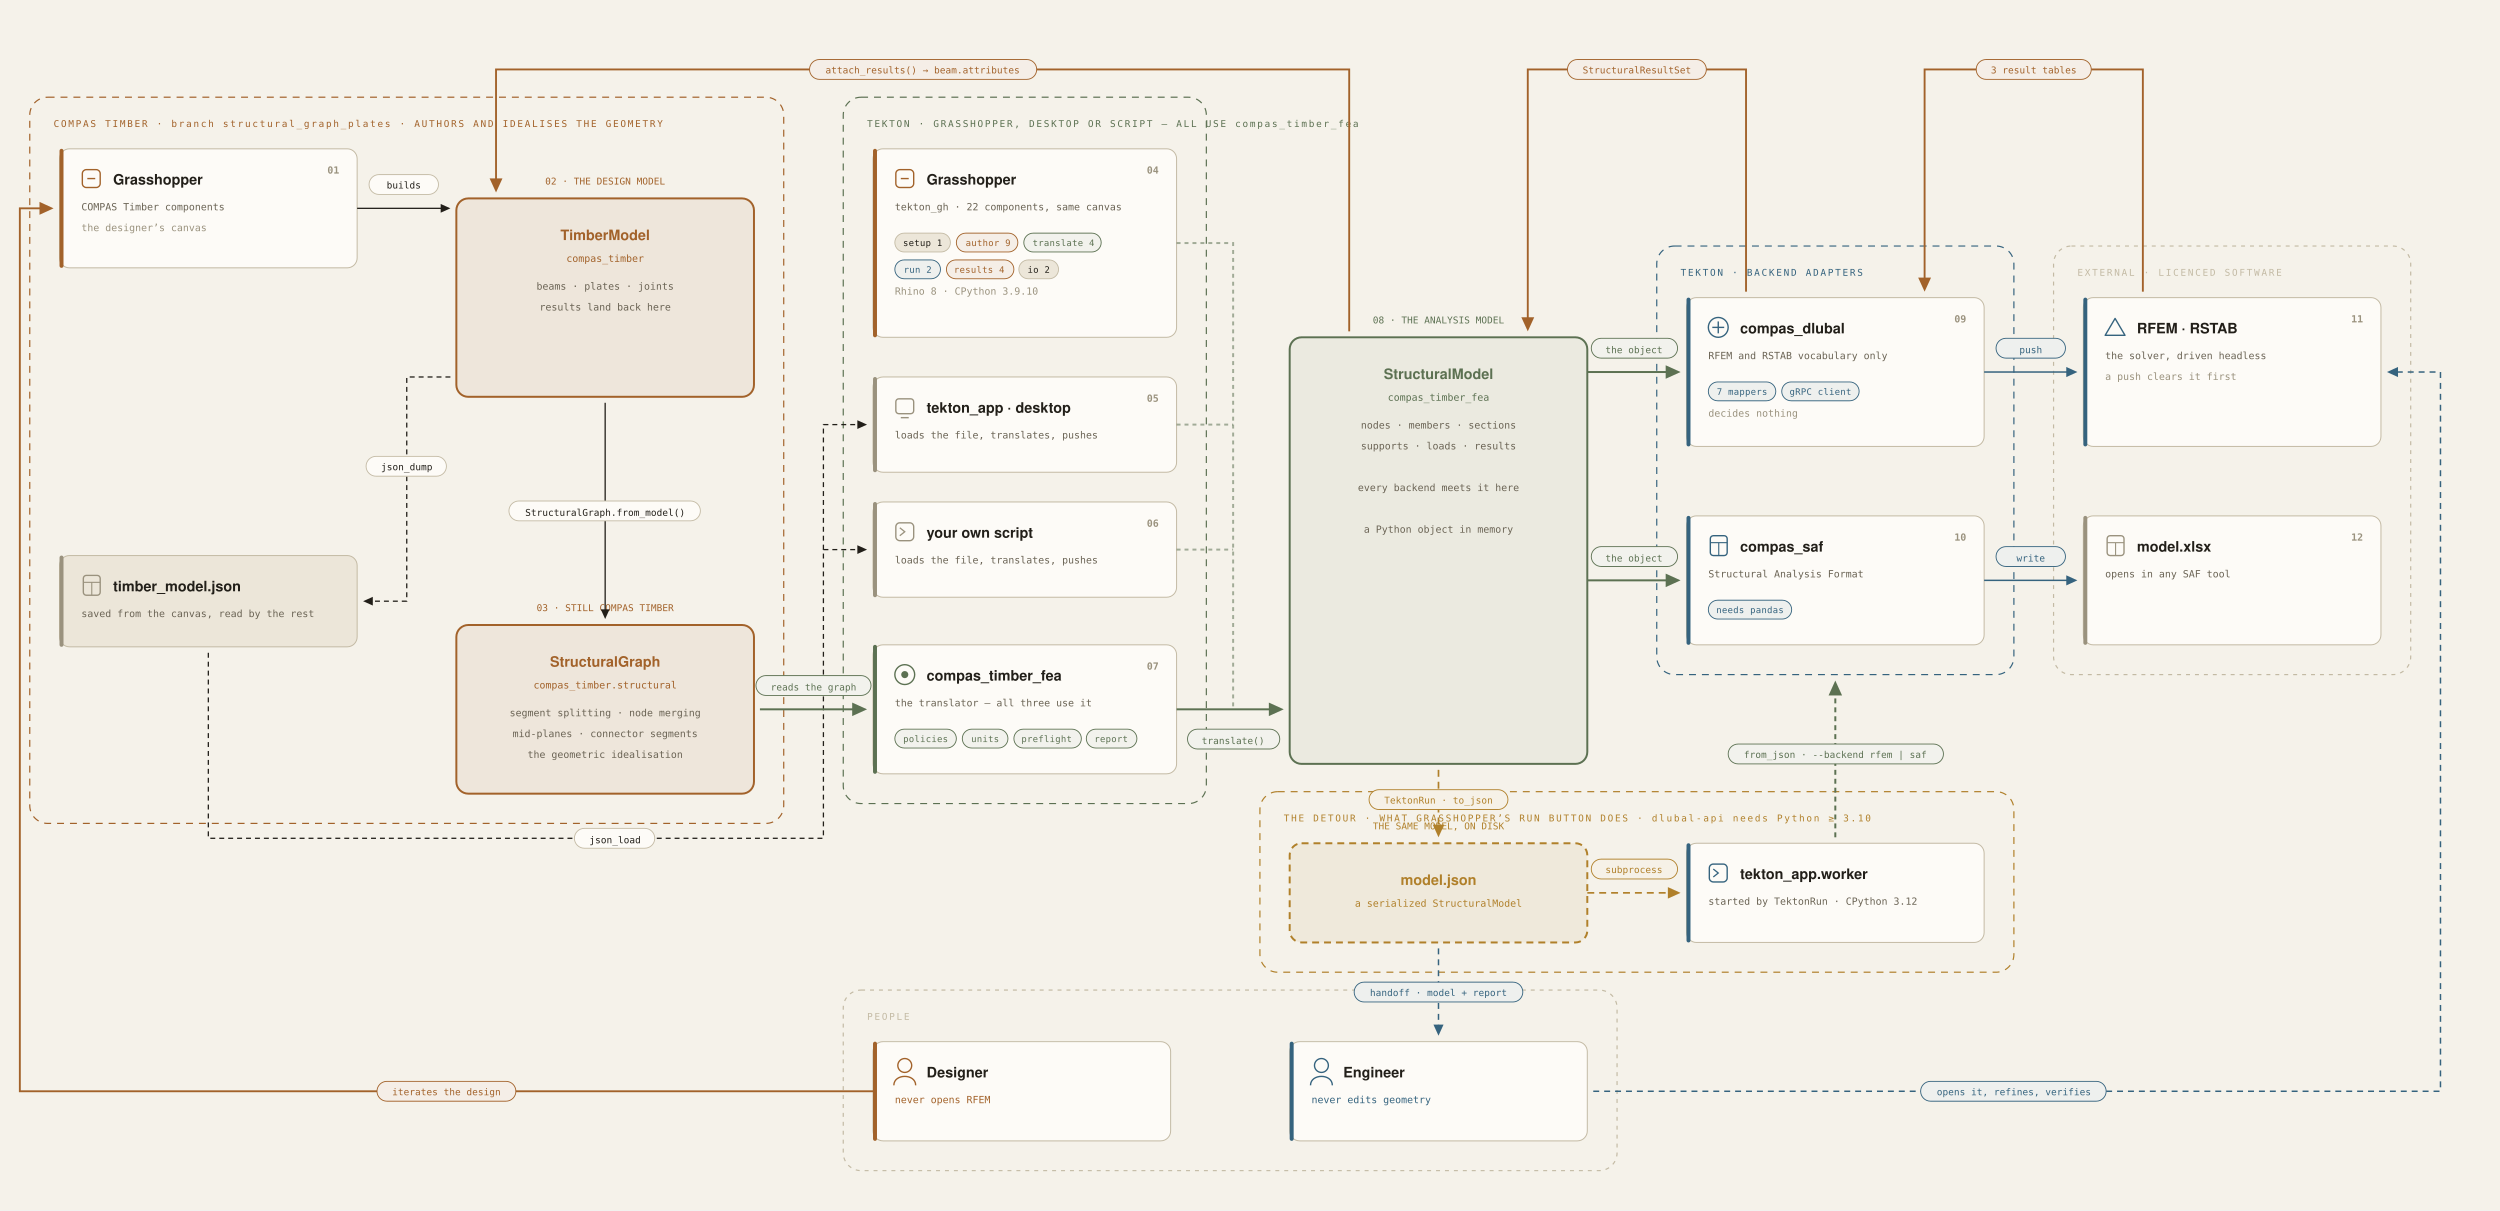
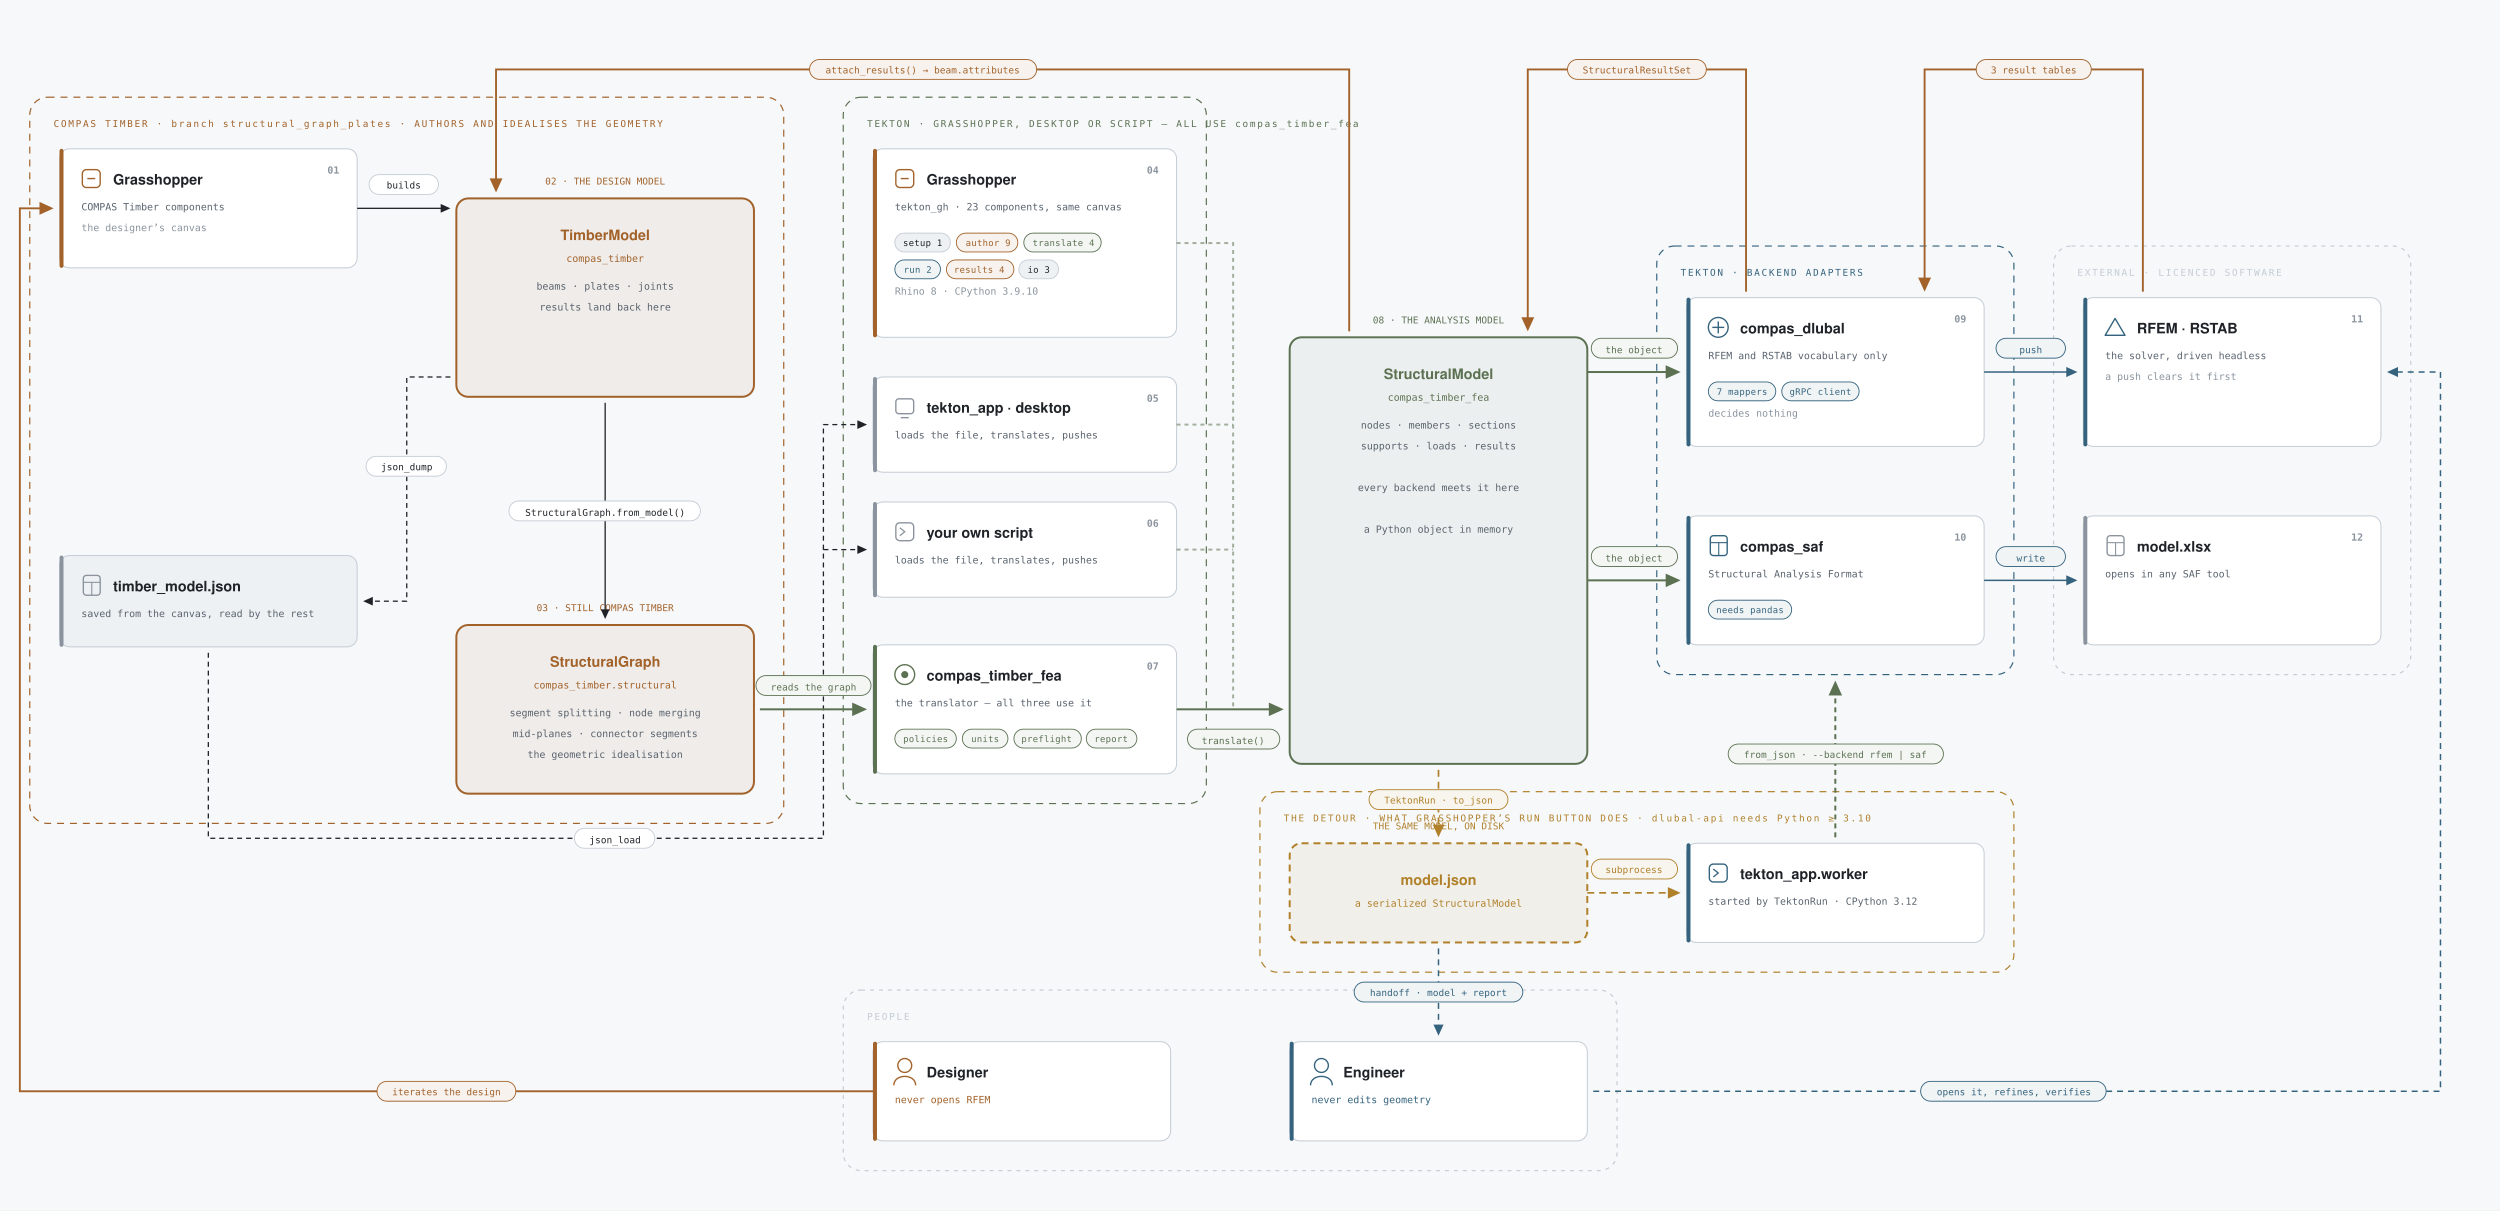
- <svg xmlns="http://www.w3.org/2000/svg" viewBox="0 0 2520 1220" role="img" aria-label="Tekton system map. COMPAS Timber authors the TimberModel and builds the StructuralGraph that idealises the geometry; neither is part of Tekton. Tekton reads that graph and translates it into the neutral StructuralModel, driven identically from Grasshopper, the desktop application or a plain script. From there the model object reaches the Dlubal and SAF adapters directly; only Grasshopper serializes it to JSON so a worker subprocess can call the same adapters. Results return to the neutral model and are attached onto the beams." fill="#221f19">
-   <rect x="0" y="0" width="2520" height="1220" fill="#f5f2ea" />
+ <svg xmlns="http://www.w3.org/2000/svg" viewBox="0 0 2520 1220" role="img" aria-label="Tekton system map. COMPAS Timber authors the TimberModel and builds the StructuralGraph that idealises the geometry; neither is part of Tekton. Tekton reads that graph and translates it into the neutral StructuralModel, driven identically from Grasshopper, the desktop application or a plain script. From there the model object reaches the Dlubal and SAF adapters directly; only Grasshopper serializes it to JSON so a worker subprocess can call the same adapters. Results return to the neutral model and are attached onto the beams." fill="#1f2328">
+   <rect x="0" y="0" width="2520" height="1220" fill="#f6f8fa" />
  <rect x="30" y="98" width="760" height="732" rx="18" fill="none" stroke="#a2622a" stroke-width="1.2" stroke-dasharray="7 6" />
  <text font-family="IBM Plex Mono, Menlo, monospace" font-size="9.5" letter-spacing="1.7" fill="#a2622a" x="54" y="128">COMPAS TIMBER · branch structural_graph_plates · AUTHORS AND IDEALISES THE GEOMETRY</text>
  <rect x="850" y="98" width="366" height="712" rx="18" fill="none" stroke="#5c7152" stroke-width="1.2" stroke-dasharray="7 6" />
  <text font-family="IBM Plex Mono, Menlo, monospace" font-size="9.5" letter-spacing="1.7" fill="#5c7152" x="874" y="128">TEKTON · GRASSHOPPER, DESKTOP OR SCRIPT — ALL USE compas_timber_fea</text>
  <rect x="1670" y="248" width="360" height="432" rx="18" fill="none" stroke="#35637e" stroke-width="1.2" stroke-dasharray="7 6" />
  <text font-family="IBM Plex Mono, Menlo, monospace" font-size="9.5" letter-spacing="1.7" fill="#35637e" x="1694" y="278">TEKTON · BACKEND ADAPTERS</text>
  <rect x="1270" y="798" width="760" height="182" rx="18" fill="none" stroke="#b0802a" stroke-width="1.2" stroke-dasharray="7 6" />
  <text font-family="IBM Plex Mono, Menlo, monospace" font-size="9.5" letter-spacing="1.7" fill="#b0802a" x="1294" y="828">THE DETOUR · WHAT GRASSHOPPER’S RUN BUTTON DOES · dlubal-api needs Python ≥ 3.10</text>
-   <rect x="2070" y="248" width="360" height="432" rx="18" fill="none" stroke="#c3baa4" stroke-width="1.2" stroke-dasharray="4 5" />
-   <text font-family="IBM Plex Mono, Menlo, monospace" font-size="9.5" letter-spacing="1.7" fill="#c3baa4" x="2094" y="278">EXTERNAL · LICENCED SOFTWARE</text>
-   <rect x="850" y="998" width="780" height="182" rx="18" fill="none" stroke="#c3baa4" stroke-width="1.2" stroke-dasharray="4 5" />
-   <text font-family="IBM Plex Mono, Menlo, monospace" font-size="9.5" letter-spacing="1.7" fill="#c3baa4" x="874" y="1028">PEOPLE</text>
+   <rect x="2070" y="248" width="360" height="432" rx="18" fill="none" stroke="#c4ccd4" stroke-width="1.2" stroke-dasharray="4 5" />
+   <text font-family="IBM Plex Mono, Menlo, monospace" font-size="9.5" letter-spacing="1.7" fill="#c4ccd4" x="2094" y="278">EXTERNAL · LICENCED SOFTWARE</text>
+   <rect x="850" y="998" width="780" height="182" rx="18" fill="none" stroke="#c4ccd4" stroke-width="1.2" stroke-dasharray="4 5" />
+   <text font-family="IBM Plex Mono, Menlo, monospace" font-size="9.5" letter-spacing="1.7" fill="#c4ccd4" x="874" y="1028">PEOPLE</text>
  <g>
    <rect x="460" y="200" width="300" height="200" rx="12" fill="#a2622a14" stroke="#a2622a" stroke-width="2" />
    <text font-family="IBM Plex Mono, Menlo, monospace" font-size="9.5" letter-spacing=".04" x="610" y="186" text-anchor="middle" fill="#a2622a">02 · THE DESIGN MODEL</text>
    <text font-family="Public Sans, Helvetica, Arial, sans-serif" font-size="14.5" font-weight="700" x="610" y="242" text-anchor="middle" fill="#a2622a">TimberModel</text>
    <text font-family="IBM Plex Mono, Menlo, monospace" font-size="10" fill="#a2622a" x="610" y="264" text-anchor="middle">compas_timber</text>
-     <text font-family="IBM Plex Mono, Menlo, monospace" font-size="10" fill="#6a6354" x="610" y="292" text-anchor="middle">beams · plates · joints</text>
-     <text font-family="IBM Plex Mono, Menlo, monospace" font-size="10" fill="#6a6354" x="610" y="313" text-anchor="middle">results land back here</text>
+     <text font-family="IBM Plex Mono, Menlo, monospace" font-size="10" fill="#59636e" x="610" y="292" text-anchor="middle">beams · plates · joints</text>
+     <text font-family="IBM Plex Mono, Menlo, monospace" font-size="10" fill="#59636e" x="610" y="313" text-anchor="middle">results land back here</text>
  </g>
  <g>
    <rect x="460" y="630" width="300" height="170" rx="12" fill="#a2622a14" stroke="#a2622a" stroke-width="2" />
    <text font-family="IBM Plex Mono, Menlo, monospace" font-size="9.5" letter-spacing=".04" x="610" y="616" text-anchor="middle" fill="#a2622a">03 · STILL COMPAS TIMBER</text>
    <text font-family="Public Sans, Helvetica, Arial, sans-serif" font-size="14.5" font-weight="700" x="610" y="672" text-anchor="middle" fill="#a2622a">StructuralGraph</text>
    <text font-family="IBM Plex Mono, Menlo, monospace" font-size="10" fill="#a2622a" x="610" y="694" text-anchor="middle">compas_timber.structural</text>
-     <text font-family="IBM Plex Mono, Menlo, monospace" font-size="10" fill="#6a6354" x="610" y="722" text-anchor="middle">segment splitting · node merging</text>
-     <text font-family="IBM Plex Mono, Menlo, monospace" font-size="10" fill="#6a6354" x="610" y="743" text-anchor="middle">mid-planes · connector segments</text>
-     <text font-family="IBM Plex Mono, Menlo, monospace" font-size="10" fill="#6a6354" x="610" y="764" text-anchor="middle">the geometric idealisation</text>
+     <text font-family="IBM Plex Mono, Menlo, monospace" font-size="10" fill="#59636e" x="610" y="722" text-anchor="middle">segment splitting · node merging</text>
+     <text font-family="IBM Plex Mono, Menlo, monospace" font-size="10" fill="#59636e" x="610" y="743" text-anchor="middle">mid-planes · connector segments</text>
+     <text font-family="IBM Plex Mono, Menlo, monospace" font-size="10" fill="#59636e" x="610" y="764" text-anchor="middle">the geometric idealisation</text>
  </g>
  <g>
    <rect x="1300" y="340" width="300" height="430" rx="12" fill="#5c715210" stroke="#5c7152" stroke-width="2" />
    <text font-family="IBM Plex Mono, Menlo, monospace" font-size="9.5" letter-spacing=".04" x="1450" y="326" text-anchor="middle" fill="#5c7152">08 · THE ANALYSIS MODEL</text>
    <text font-family="Public Sans, Helvetica, Arial, sans-serif" font-size="14.5" font-weight="700" x="1450" y="382" text-anchor="middle" fill="#5c7152">StructuralModel</text>
    <text font-family="IBM Plex Mono, Menlo, monospace" font-size="10" fill="#5c7152" x="1450" y="404" text-anchor="middle">compas_timber_fea</text>
-     <text font-family="IBM Plex Mono, Menlo, monospace" font-size="10" fill="#6a6354" x="1450" y="432" text-anchor="middle">nodes · members · sections</text>
-     <text font-family="IBM Plex Mono, Menlo, monospace" font-size="10" fill="#6a6354" x="1450" y="453" text-anchor="middle">supports · loads · results</text>
-     <text font-family="IBM Plex Mono, Menlo, monospace" font-size="10" fill="#6a6354" x="1450" y="474" text-anchor="middle" />
-     <text font-family="IBM Plex Mono, Menlo, monospace" font-size="10" fill="#6a6354" x="1450" y="495" text-anchor="middle">every backend meets it here</text>
-     <text font-family="IBM Plex Mono, Menlo, monospace" font-size="10" fill="#6a6354" x="1450" y="516" text-anchor="middle" />
-     <text font-family="IBM Plex Mono, Menlo, monospace" font-size="10" fill="#6a6354" x="1450" y="537" text-anchor="middle">a Python object in memory</text>
+     <text font-family="IBM Plex Mono, Menlo, monospace" font-size="10" fill="#59636e" x="1450" y="432" text-anchor="middle">nodes · members · sections</text>
+     <text font-family="IBM Plex Mono, Menlo, monospace" font-size="10" fill="#59636e" x="1450" y="453" text-anchor="middle">supports · loads · results</text>
+     <text font-family="IBM Plex Mono, Menlo, monospace" font-size="10" fill="#59636e" x="1450" y="474" text-anchor="middle" />
+     <text font-family="IBM Plex Mono, Menlo, monospace" font-size="10" fill="#59636e" x="1450" y="495" text-anchor="middle">every backend meets it here</text>
+     <text font-family="IBM Plex Mono, Menlo, monospace" font-size="10" fill="#59636e" x="1450" y="516" text-anchor="middle" />
+     <text font-family="IBM Plex Mono, Menlo, monospace" font-size="10" fill="#59636e" x="1450" y="537" text-anchor="middle">a Python object in memory</text>
  </g>
  <g>
    <rect x="1300" y="850" width="300" height="100" rx="12" fill="#b0802a14" stroke="#b0802a" stroke-width="2" stroke-dasharray="7 5" />
    <text font-family="IBM Plex Mono, Menlo, monospace" font-size="9.5" letter-spacing=".04" x="1450" y="836" text-anchor="middle" fill="#b0802a">THE SAME MODEL, ON DISK</text>
    <text font-family="Public Sans, Helvetica, Arial, sans-serif" font-size="14.5" font-weight="700" x="1450" y="892" text-anchor="middle" fill="#b0802a">model.json</text>
    <text font-family="IBM Plex Mono, Menlo, monospace" font-size="10" fill="#b0802a" x="1450" y="914" text-anchor="middle">a serialized StructuralModel</text>
  </g>
  <g>
-     <rect x="60" y="150" width="300" height="120" rx="10" fill="#fdfbf7" stroke="#c3baa4" stroke-width="1" />
+     <rect x="60" y="150" width="300" height="120" rx="10" fill="#ffffff" stroke="#c4ccd4" stroke-width="1" />
    <rect x="60" y="150" width="4" height="120" rx="2" fill="#a2622a" />
    <rect x="83" y="171" width="18" height="18" rx="4" fill="none" stroke="#a2622a" stroke-width="1.4" />
    <path d="M88 180 L96 180" stroke="#a2622a" stroke-width="1.4" />
    <text font-family="Public Sans, Helvetica, Arial, sans-serif" font-size="14.5" font-weight="700" x="114" y="186">Grasshopper</text>
-     <text font-family="IBM Plex Mono, Menlo, monospace" font-size="10" font-weight="600" fill="#9a927e" x="342" y="175" text-anchor="end">01</text>
-     <text font-family="IBM Plex Mono, Menlo, monospace" font-size="10" fill="#6a6354" x="82" y="212">COMPAS Timber components</text>
-     <text font-family="IBM Plex Mono, Menlo, monospace" font-size="10" fill="#9a927e" x="82" y="233">the designer’s canvas</text>
-   </g>
-   <g>
-     <rect x="60" y="560" width="300" height="92" rx="10" fill="#ece6d9" stroke="#c3baa4" stroke-width="1" />
-     <rect x="60" y="560" width="4" height="92" rx="2" fill="#9a927e" />
-     <rect x="84" y="580" width="17" height="20" rx="3" fill="none" stroke="#9a927e" stroke-width="1.4" />
-     <path d="M84 587 L101 587 M92.5 587 L92.5 600" stroke="#9a927e" stroke-width="1.1" />
+     <text font-family="IBM Plex Mono, Menlo, monospace" font-size="10" font-weight="600" fill="#8b949e" x="342" y="175" text-anchor="end">01</text>
+     <text font-family="IBM Plex Mono, Menlo, monospace" font-size="10" fill="#59636e" x="82" y="212">COMPAS Timber components</text>
+     <text font-family="IBM Plex Mono, Menlo, monospace" font-size="10" fill="#8b949e" x="82" y="233">the designer’s canvas</text>
+   </g>
+   <g>
+     <rect x="60" y="560" width="300" height="92" rx="10" fill="#eef1f4" stroke="#c4ccd4" stroke-width="1" />
+     <rect x="60" y="560" width="4" height="92" rx="2" fill="#8b949e" />
+     <rect x="84" y="580" width="17" height="20" rx="3" fill="none" stroke="#8b949e" stroke-width="1.4" />
+     <path d="M84 587 L101 587 M92.5 587 L92.5 600" stroke="#8b949e" stroke-width="1.1" />
    <text font-family="Public Sans, Helvetica, Arial, sans-serif" font-size="14.5" font-weight="700" x="114" y="596">timber_model.json</text>
-     <text font-family="IBM Plex Mono, Menlo, monospace" font-size="10" fill="#6a6354" x="82" y="622">saved from the canvas, read by the rest</text>
-   </g>
-   <g>
-     <rect x="880" y="150" width="306" height="190" rx="10" fill="#fdfbf7" stroke="#c3baa4" stroke-width="1" />
+     <text font-family="IBM Plex Mono, Menlo, monospace" font-size="10" fill="#59636e" x="82" y="622">saved from the canvas, read by the rest</text>
+   </g>
+   <g>
+     <rect x="880" y="150" width="306" height="190" rx="10" fill="#ffffff" stroke="#c4ccd4" stroke-width="1" />
    <rect x="880" y="150" width="4" height="190" rx="2" fill="#a2622a" />
    <rect x="903" y="171" width="18" height="18" rx="4" fill="none" stroke="#a2622a" stroke-width="1.4" />
    <path d="M908 180 L916 180" stroke="#a2622a" stroke-width="1.4" />
    <text font-family="Public Sans, Helvetica, Arial, sans-serif" font-size="14.5" font-weight="700" x="934" y="186">Grasshopper</text>
-     <text font-family="IBM Plex Mono, Menlo, monospace" font-size="10" font-weight="600" fill="#9a927e" x="1168" y="175" text-anchor="end">04</text>
-     <text font-family="IBM Plex Mono, Menlo, monospace" font-size="10" fill="#6a6354" x="902" y="212">tekton_gh · 22 components, same canvas</text>
-     <rect x="902" y="235" width="56" height="19" rx="9.5" fill="#fdfbf7" />
-     <rect x="902" y="235" width="56" height="19" rx="9.5" fill="#ece6d9" stroke="#c3baa4" stroke-width=".9" />
-     <text font-family="IBM Plex Mono, Menlo, monospace" font-size="9" letter-spacing=".27" x="930" y="248" text-anchor="middle" fill="#221f19">setup 1</text>
-     <rect x="964" y="235" width="62" height="19" rx="9.5" fill="#fdfbf7" />
+     <text font-family="IBM Plex Mono, Menlo, monospace" font-size="10" font-weight="600" fill="#8b949e" x="1168" y="175" text-anchor="end">04</text>
+     <text font-family="IBM Plex Mono, Menlo, monospace" font-size="10" fill="#59636e" x="902" y="212">tekton_gh · 23 components, same canvas</text>
+     <rect x="902" y="235" width="56" height="19" rx="9.5" fill="#ffffff" />
+     <rect x="902" y="235" width="56" height="19" rx="9.5" fill="#eef1f4" stroke="#c4ccd4" stroke-width=".9" />
+     <text font-family="IBM Plex Mono, Menlo, monospace" font-size="9" letter-spacing=".27" x="930" y="248" text-anchor="middle" fill="#1f2328">setup 1</text>
+     <rect x="964" y="235" width="62" height="19" rx="9.5" fill="#ffffff" />
    <rect x="964" y="235" width="62" height="19" rx="9.5" fill="#a2622a14" stroke="#a2622a" stroke-width=".9" />
    <text font-family="IBM Plex Mono, Menlo, monospace" font-size="9" letter-spacing=".27" x="996" y="248" text-anchor="middle" fill="#a2622a">author 9</text>
-     <rect x="1032" y="235" width="78" height="19" rx="9.5" fill="#fdfbf7" />
+     <rect x="1032" y="235" width="78" height="19" rx="9.5" fill="#ffffff" />
    <rect x="1032" y="235" width="78" height="19" rx="9.5" fill="#5c715210" stroke="#5c7152" stroke-width=".9" />
    <text font-family="IBM Plex Mono, Menlo, monospace" font-size="9" letter-spacing=".27" x="1072" y="248" text-anchor="middle" fill="#5c7152">translate 4</text>
-     <rect x="902" y="262" width="46" height="19" rx="9.5" fill="#fdfbf7" />
+     <rect x="902" y="262" width="46" height="19" rx="9.5" fill="#ffffff" />
    <rect x="902" y="262" width="46" height="19" rx="9.5" fill="#35637e12" stroke="#35637e" stroke-width=".9" />
    <text font-family="IBM Plex Mono, Menlo, monospace" font-size="9" letter-spacing=".27" x="925" y="275" text-anchor="middle" fill="#35637e">run 2</text>
-     <rect x="954" y="262" width="68" height="19" rx="9.5" fill="#fdfbf7" />
+     <rect x="954" y="262" width="68" height="19" rx="9.5" fill="#ffffff" />
    <rect x="954" y="262" width="68" height="19" rx="9.5" fill="#a2622a14" stroke="#a2622a" stroke-width=".9" />
    <text font-family="IBM Plex Mono, Menlo, monospace" font-size="9" letter-spacing=".27" x="987" y="275" text-anchor="middle" fill="#a2622a">results 4</text>
-     <rect x="1027" y="262" width="40" height="19" rx="9.5" fill="#fdfbf7" />
-     <rect x="1027" y="262" width="40" height="19" rx="9.5" fill="#ece6d9" stroke="#c3baa4" stroke-width=".9" />
-     <text font-family="IBM Plex Mono, Menlo, monospace" font-size="9" letter-spacing=".27" x="1047" y="275" text-anchor="middle" fill="#221f19">io 2</text>
-     <text font-family="IBM Plex Mono, Menlo, monospace" font-size="10" fill="#9a927e" x="902" y="297">Rhino 8 · CPython 3.9.10</text>
-   </g>
-   <g>
-     <rect x="880" y="380" width="306" height="96" rx="10" fill="#fdfbf7" stroke="#c3baa4" stroke-width="1" />
-     <rect x="880" y="380" width="4" height="96" rx="2" fill="#9a927e" />
-     <rect x="903" y="402" width="18" height="15" rx="3" fill="none" stroke="#9a927e" stroke-width="1.4" />
-     <path d="M908 421 L916 421" stroke="#9a927e" stroke-width="1.4" />
+     <rect x="1027" y="262" width="40" height="19" rx="9.5" fill="#ffffff" />
+     <rect x="1027" y="262" width="40" height="19" rx="9.5" fill="#eef1f4" stroke="#c4ccd4" stroke-width=".9" />
+     <text font-family="IBM Plex Mono, Menlo, monospace" font-size="9" letter-spacing=".27" x="1047" y="275" text-anchor="middle" fill="#1f2328">io 3</text>
+     <text font-family="IBM Plex Mono, Menlo, monospace" font-size="10" fill="#8b949e" x="902" y="297">Rhino 8 · CPython 3.9.10</text>
+   </g>
+   <g>
+     <rect x="880" y="380" width="306" height="96" rx="10" fill="#ffffff" stroke="#c4ccd4" stroke-width="1" />
+     <rect x="880" y="380" width="4" height="96" rx="2" fill="#8b949e" />
+     <rect x="903" y="402" width="18" height="15" rx="3" fill="none" stroke="#8b949e" stroke-width="1.4" />
+     <path d="M908 421 L916 421" stroke="#8b949e" stroke-width="1.4" />
    <text font-family="Public Sans, Helvetica, Arial, sans-serif" font-size="14.5" font-weight="700" x="934" y="416">tekton_app · desktop</text>
-     <text font-family="IBM Plex Mono, Menlo, monospace" font-size="10" font-weight="600" fill="#9a927e" x="1168" y="405" text-anchor="end">05</text>
-     <text font-family="IBM Plex Mono, Menlo, monospace" font-size="10" fill="#6a6354" x="902" y="442">loads the file, translates, pushes</text>
-   </g>
-   <g>
-     <rect x="880" y="506" width="306" height="96" rx="10" fill="#fdfbf7" stroke="#c3baa4" stroke-width="1" />
-     <rect x="880" y="506" width="4" height="96" rx="2" fill="#9a927e" />
-     <rect x="903" y="527" width="18" height="18" rx="4" fill="none" stroke="#9a927e" stroke-width="1.4" />
-     <path d="M907 532 L912 536 L907 540" fill="none" stroke="#9a927e" stroke-width="1.3" />
+     <text font-family="IBM Plex Mono, Menlo, monospace" font-size="10" font-weight="600" fill="#8b949e" x="1168" y="405" text-anchor="end">05</text>
+     <text font-family="IBM Plex Mono, Menlo, monospace" font-size="10" fill="#59636e" x="902" y="442">loads the file, translates, pushes</text>
+   </g>
+   <g>
+     <rect x="880" y="506" width="306" height="96" rx="10" fill="#ffffff" stroke="#c4ccd4" stroke-width="1" />
+     <rect x="880" y="506" width="4" height="96" rx="2" fill="#8b949e" />
+     <rect x="903" y="527" width="18" height="18" rx="4" fill="none" stroke="#8b949e" stroke-width="1.4" />
+     <path d="M907 532 L912 536 L907 540" fill="none" stroke="#8b949e" stroke-width="1.3" />
    <text font-family="Public Sans, Helvetica, Arial, sans-serif" font-size="14.5" font-weight="700" x="934" y="542">your own script</text>
-     <text font-family="IBM Plex Mono, Menlo, monospace" font-size="10" font-weight="600" fill="#9a927e" x="1168" y="531" text-anchor="end">06</text>
-     <text font-family="IBM Plex Mono, Menlo, monospace" font-size="10" fill="#6a6354" x="902" y="568">loads the file, translates, pushes</text>
-   </g>
-   <g>
-     <rect x="880" y="650" width="306" height="130" rx="10" fill="#fdfbf7" stroke="#c3baa4" stroke-width="1" />
+     <text font-family="IBM Plex Mono, Menlo, monospace" font-size="10" font-weight="600" fill="#8b949e" x="1168" y="531" text-anchor="end">06</text>
+     <text font-family="IBM Plex Mono, Menlo, monospace" font-size="10" fill="#59636e" x="902" y="568">loads the file, translates, pushes</text>
+   </g>
+   <g>
+     <rect x="880" y="650" width="306" height="130" rx="10" fill="#ffffff" stroke="#c4ccd4" stroke-width="1" />
    <rect x="880" y="650" width="4" height="130" rx="2" fill="#5c7152" />
    <circle cx="912" cy="680" r="10" fill="none" stroke="#5c7152" stroke-width="1.4" />
    <circle cx="912" cy="680" r="3.6" fill="#5c7152" />
    <text font-family="Public Sans, Helvetica, Arial, sans-serif" font-size="14.5" font-weight="700" x="934" y="686">compas_timber_fea</text>
-     <text font-family="IBM Plex Mono, Menlo, monospace" font-size="10" font-weight="600" fill="#9a927e" x="1168" y="675" text-anchor="end">07</text>
-     <text font-family="IBM Plex Mono, Menlo, monospace" font-size="10" fill="#6a6354" x="902" y="712">the translator — all three use it</text>
-     <rect x="902" y="735" width="62" height="19" rx="9.5" fill="#fdfbf7" />
+     <text font-family="IBM Plex Mono, Menlo, monospace" font-size="10" font-weight="600" fill="#8b949e" x="1168" y="675" text-anchor="end">07</text>
+     <text font-family="IBM Plex Mono, Menlo, monospace" font-size="10" fill="#59636e" x="902" y="712">the translator — all three use it</text>
+     <rect x="902" y="735" width="62" height="19" rx="9.5" fill="#ffffff" />
    <rect x="902" y="735" width="62" height="19" rx="9.5" fill="#5c715210" stroke="#5c7152" stroke-width=".9" />
    <text font-family="IBM Plex Mono, Menlo, monospace" font-size="9" letter-spacing=".27" x="933" y="748" text-anchor="middle" fill="#5c7152">policies</text>
-     <rect x="970" y="735" width="46" height="19" rx="9.5" fill="#fdfbf7" />
+     <rect x="970" y="735" width="46" height="19" rx="9.5" fill="#ffffff" />
    <rect x="970" y="735" width="46" height="19" rx="9.5" fill="#5c715210" stroke="#5c7152" stroke-width=".9" />
    <text font-family="IBM Plex Mono, Menlo, monospace" font-size="9" letter-spacing=".27" x="993" y="748" text-anchor="middle" fill="#5c7152">units</text>
-     <rect x="1022" y="735" width="68" height="19" rx="9.5" fill="#fdfbf7" />
+     <rect x="1022" y="735" width="68" height="19" rx="9.5" fill="#ffffff" />
    <rect x="1022" y="735" width="68" height="19" rx="9.5" fill="#5c715210" stroke="#5c7152" stroke-width=".9" />
    <text font-family="IBM Plex Mono, Menlo, monospace" font-size="9" letter-spacing=".27" x="1055" y="748" text-anchor="middle" fill="#5c7152">preflight</text>
-     <rect x="1095" y="735" width="51" height="19" rx="9.5" fill="#fdfbf7" />
+     <rect x="1095" y="735" width="51" height="19" rx="9.5" fill="#ffffff" />
    <rect x="1095" y="735" width="51" height="19" rx="9.5" fill="#5c715210" stroke="#5c7152" stroke-width=".9" />
    <text font-family="IBM Plex Mono, Menlo, monospace" font-size="9" letter-spacing=".27" x="1120" y="748" text-anchor="middle" fill="#5c7152">report</text>
  </g>
  <g>
-     <rect x="1700" y="300" width="300" height="150" rx="10" fill="#fdfbf7" stroke="#c3baa4" stroke-width="1" />
+     <rect x="1700" y="300" width="300" height="150" rx="10" fill="#ffffff" stroke="#c4ccd4" stroke-width="1" />
    <rect x="1700" y="300" width="4" height="150" rx="2" fill="#35637e" />
    <circle cx="1732" cy="330" r="10" fill="none" stroke="#35637e" stroke-width="1.4" />
    <path d="M1726 330 L1738 330 M1732 324 L1732 336" stroke="#35637e" stroke-width="1.4" />
    <text font-family="Public Sans, Helvetica, Arial, sans-serif" font-size="14.5" font-weight="700" x="1754" y="336">compas_dlubal</text>
-     <text font-family="IBM Plex Mono, Menlo, monospace" font-size="10" font-weight="600" fill="#9a927e" x="1982" y="325" text-anchor="end">09</text>
-     <text font-family="IBM Plex Mono, Menlo, monospace" font-size="10" fill="#6a6354" x="1722" y="362">RFEM and RSTAB vocabulary only</text>
-     <rect x="1722" y="385" width="68" height="19" rx="9.5" fill="#fdfbf7" />
+     <text font-family="IBM Plex Mono, Menlo, monospace" font-size="10" font-weight="600" fill="#8b949e" x="1982" y="325" text-anchor="end">09</text>
+     <text font-family="IBM Plex Mono, Menlo, monospace" font-size="10" fill="#59636e" x="1722" y="362">RFEM and RSTAB vocabulary only</text>
+     <rect x="1722" y="385" width="68" height="19" rx="9.5" fill="#ffffff" />
    <rect x="1722" y="385" width="68" height="19" rx="9.5" fill="#35637e12" stroke="#35637e" stroke-width=".9" />
    <text font-family="IBM Plex Mono, Menlo, monospace" font-size="9" letter-spacing=".27" x="1756" y="398" text-anchor="middle" fill="#35637e">7 mappers</text>
-     <rect x="1796" y="385" width="78" height="19" rx="9.5" fill="#fdfbf7" />
+     <rect x="1796" y="385" width="78" height="19" rx="9.5" fill="#ffffff" />
    <rect x="1796" y="385" width="78" height="19" rx="9.5" fill="#35637e12" stroke="#35637e" stroke-width=".9" />
    <text font-family="IBM Plex Mono, Menlo, monospace" font-size="9" letter-spacing=".27" x="1835" y="398" text-anchor="middle" fill="#35637e">gRPC client</text>
-     <text font-family="IBM Plex Mono, Menlo, monospace" font-size="10" fill="#9a927e" x="1722" y="420">decides nothing</text>
-   </g>
-   <g>
-     <rect x="1700" y="520" width="300" height="130" rx="10" fill="#fdfbf7" stroke="#c3baa4" stroke-width="1" />
+     <text font-family="IBM Plex Mono, Menlo, monospace" font-size="10" fill="#8b949e" x="1722" y="420">decides nothing</text>
+   </g>
+   <g>
+     <rect x="1700" y="520" width="300" height="130" rx="10" fill="#ffffff" stroke="#c4ccd4" stroke-width="1" />
    <rect x="1700" y="520" width="4" height="130" rx="2" fill="#35637e" />
    <rect x="1724" y="540" width="17" height="20" rx="3" fill="none" stroke="#35637e" stroke-width="1.4" />
    <path d="M1724 547 L1741 547 M1732.5 547 L1732.5 560" stroke="#35637e" stroke-width="1.1" />
    <text font-family="Public Sans, Helvetica, Arial, sans-serif" font-size="14.5" font-weight="700" x="1754" y="556">compas_saf</text>
-     <text font-family="IBM Plex Mono, Menlo, monospace" font-size="10" font-weight="600" fill="#9a927e" x="1982" y="545" text-anchor="end">10</text>
-     <text font-family="IBM Plex Mono, Menlo, monospace" font-size="10" fill="#6a6354" x="1722" y="582">Structural Analysis Format</text>
-     <rect x="1722" y="605" width="84" height="19" rx="9.5" fill="#fdfbf7" />
+     <text font-family="IBM Plex Mono, Menlo, monospace" font-size="10" font-weight="600" fill="#8b949e" x="1982" y="545" text-anchor="end">10</text>
+     <text font-family="IBM Plex Mono, Menlo, monospace" font-size="10" fill="#59636e" x="1722" y="582">Structural Analysis Format</text>
+     <rect x="1722" y="605" width="84" height="19" rx="9.5" fill="#ffffff" />
    <rect x="1722" y="605" width="84" height="19" rx="9.5" fill="#35637e12" stroke="#35637e" stroke-width=".9" />
    <text font-family="IBM Plex Mono, Menlo, monospace" font-size="9" letter-spacing=".27" x="1764" y="618" text-anchor="middle" fill="#35637e">needs pandas</text>
  </g>
  <g>
-     <rect x="2100" y="300" width="300" height="150" rx="10" fill="#fdfbf7" stroke="#c3baa4" stroke-width="1" />
+     <rect x="2100" y="300" width="300" height="150" rx="10" fill="#ffffff" stroke="#c4ccd4" stroke-width="1" />
    <rect x="2100" y="300" width="4" height="150" rx="2" fill="#35637e" />
    <path d="M2122 338 L2132 321 L2142 338 Z" fill="none" stroke="#35637e" stroke-width="1.4" stroke-linejoin="round" />
    <text font-family="Public Sans, Helvetica, Arial, sans-serif" font-size="14.5" font-weight="700" x="2154" y="336">RFEM · RSTAB</text>
-     <text font-family="IBM Plex Mono, Menlo, monospace" font-size="10" font-weight="600" fill="#9a927e" x="2382" y="325" text-anchor="end">11</text>
-     <text font-family="IBM Plex Mono, Menlo, monospace" font-size="10" fill="#6a6354" x="2122" y="362">the solver, driven headless</text>
-     <text font-family="IBM Plex Mono, Menlo, monospace" font-size="10" fill="#9a927e" x="2122" y="383">a push clears it first</text>
-   </g>
-   <g>
-     <rect x="2100" y="520" width="300" height="130" rx="10" fill="#fdfbf7" stroke="#c3baa4" stroke-width="1" />
-     <rect x="2100" y="520" width="4" height="130" rx="2" fill="#9a927e" />
-     <rect x="2124" y="540" width="17" height="20" rx="3" fill="none" stroke="#9a927e" stroke-width="1.4" />
-     <path d="M2124 547 L2141 547 M2132.5 547 L2132.5 560" stroke="#9a927e" stroke-width="1.1" />
+     <text font-family="IBM Plex Mono, Menlo, monospace" font-size="10" font-weight="600" fill="#8b949e" x="2382" y="325" text-anchor="end">11</text>
+     <text font-family="IBM Plex Mono, Menlo, monospace" font-size="10" fill="#59636e" x="2122" y="362">the solver, driven headless</text>
+     <text font-family="IBM Plex Mono, Menlo, monospace" font-size="10" fill="#8b949e" x="2122" y="383">a push clears it first</text>
+   </g>
+   <g>
+     <rect x="2100" y="520" width="300" height="130" rx="10" fill="#ffffff" stroke="#c4ccd4" stroke-width="1" />
+     <rect x="2100" y="520" width="4" height="130" rx="2" fill="#8b949e" />
+     <rect x="2124" y="540" width="17" height="20" rx="3" fill="none" stroke="#8b949e" stroke-width="1.4" />
+     <path d="M2124 547 L2141 547 M2132.5 547 L2132.5 560" stroke="#8b949e" stroke-width="1.1" />
    <text font-family="Public Sans, Helvetica, Arial, sans-serif" font-size="14.5" font-weight="700" x="2154" y="556">model.xlsx</text>
-     <text font-family="IBM Plex Mono, Menlo, monospace" font-size="10" font-weight="600" fill="#9a927e" x="2382" y="545" text-anchor="end">12</text>
-     <text font-family="IBM Plex Mono, Menlo, monospace" font-size="10" fill="#6a6354" x="2122" y="582">opens in any SAF tool</text>
-   </g>
-   <g>
-     <rect x="1700" y="850" width="300" height="100" rx="10" fill="#fdfbf7" stroke="#c3baa4" stroke-width="1" />
+     <text font-family="IBM Plex Mono, Menlo, monospace" font-size="10" font-weight="600" fill="#8b949e" x="2382" y="545" text-anchor="end">12</text>
+     <text font-family="IBM Plex Mono, Menlo, monospace" font-size="10" fill="#59636e" x="2122" y="582">opens in any SAF tool</text>
+   </g>
+   <g>
+     <rect x="1700" y="850" width="300" height="100" rx="10" fill="#ffffff" stroke="#c4ccd4" stroke-width="1" />
    <rect x="1700" y="850" width="4" height="100" rx="2" fill="#35637e" />
    <rect x="1723" y="871" width="18" height="18" rx="4" fill="none" stroke="#35637e" stroke-width="1.4" />
    <path d="M1727 876 L1732 880 L1727 884" fill="none" stroke="#35637e" stroke-width="1.3" />
    <text font-family="Public Sans, Helvetica, Arial, sans-serif" font-size="14.5" font-weight="700" x="1754" y="886">tekton_app.worker</text>
-     <text font-family="IBM Plex Mono, Menlo, monospace" font-size="10" fill="#6a6354" x="1722" y="912">started by TektonRun · CPython 3.12</text>
-   </g>
-   <g>
-     <rect x="880" y="1050" width="300" height="100" rx="10" fill="#fdfbf7" stroke="#c3baa4" stroke-width="1" />
+     <text font-family="IBM Plex Mono, Menlo, monospace" font-size="10" fill="#59636e" x="1722" y="912">started by TektonRun · CPython 3.12</text>
+   </g>
+   <g>
+     <rect x="880" y="1050" width="300" height="100" rx="10" fill="#ffffff" stroke="#c4ccd4" stroke-width="1" />
    <rect x="880" y="1050" width="4" height="100" rx="2" fill="#a2622a" />
    <circle cx="912" cy="1074" r="7" fill="none" stroke="#a2622a" stroke-width="1.4" />
    <path d="M901 1094 C901 1082, 923 1082, 923 1094" fill="none" stroke="#a2622a" stroke-width="1.4" />
    <text font-family="Public Sans, Helvetica, Arial, sans-serif" font-size="14.5" font-weight="700" x="934" y="1086">Designer</text>
    <text font-family="IBM Plex Mono, Menlo, monospace" font-size="10" fill="#a2622a" x="902" y="1112">never opens RFEM</text>
  </g>
  <g>
-     <rect x="1300" y="1050" width="300" height="100" rx="10" fill="#fdfbf7" stroke="#c3baa4" stroke-width="1" />
+     <rect x="1300" y="1050" width="300" height="100" rx="10" fill="#ffffff" stroke="#c4ccd4" stroke-width="1" />
    <rect x="1300" y="1050" width="4" height="100" rx="2" fill="#35637e" />
    <circle cx="1332" cy="1074" r="7" fill="none" stroke="#35637e" stroke-width="1.4" />
    <path d="M1321 1094 C1321 1082, 1343 1082, 1343 1094" fill="none" stroke="#35637e" stroke-width="1.4" />
    <text font-family="Public Sans, Helvetica, Arial, sans-serif" font-size="14.5" font-weight="700" x="1354" y="1086">Engineer</text>
    <text font-family="IBM Plex Mono, Menlo, monospace" font-size="10" fill="#35637e" x="1322" y="1112">never edits geometry</text>
  </g>
-   <g stroke="#221f19" stroke-width="1.3" fill="none">
+   <g stroke="#1f2328" stroke-width="1.3" fill="none">
    <path d="M360.0 210.0 L445.2 210.0" />
  </g>
-   <polygon points="454.0,210.0 444.2,214.4 444.2,205.6" fill="#221f19" stroke="none" />
-   <g stroke="#221f19" stroke-width="1.3" fill="none" stroke-dasharray="5 4">
+   <polygon points="454.0,210.0 444.2,214.4 444.2,205.6" fill="#1f2328" stroke="none" />
+   <g stroke="#1f2328" stroke-width="1.3" fill="none" stroke-dasharray="5 4">
    <path d="M454.0 380.0 L410.0 380.0 L410.0 606.0 L374.8 606.0" />
  </g>
-   <polygon points="366.0,606.0 375.8,601.6 375.8,610.4" fill="#221f19" stroke="none" />
-   <g stroke="#221f19" stroke-width="1.3" fill="none">
+   <polygon points="366.0,606.0 375.8,601.6 375.8,610.4" fill="#1f2328" stroke="none" />
+   <g stroke="#1f2328" stroke-width="1.3" fill="none">
    <path d="M610.0 406.0 L610.0 615.2" />
  </g>
-   <polygon points="610.0,624.0 605.6,614.2 614.4,614.2" fill="#221f19" stroke="none" />
-   <g stroke="#221f19" stroke-width="1.3" fill="none" stroke-dasharray="5 4">
+   <polygon points="610.0,624.0 605.6,614.2 614.4,614.2" fill="#1f2328" stroke="none" />
+   <g stroke="#1f2328" stroke-width="1.3" fill="none" stroke-dasharray="5 4">
    <path d="M210.0 658.0 L210.0 845.0 L830.0 845.0 L830.0 554.0 L865.2 554.0" />
  </g>
-   <polygon points="874.0,554.0 864.2,558.4 864.2,549.6" fill="#221f19" stroke="none" />
-   <g stroke="#221f19" stroke-width="1.3" fill="none" stroke-dasharray="5 4">
+   <polygon points="874.0,554.0 864.2,558.4 864.2,549.6" fill="#1f2328" stroke="none" />
+   <g stroke="#1f2328" stroke-width="1.3" fill="none" stroke-dasharray="5 4">
    <path d="M830.0 554.0 L830.0 428.0 L865.2 428.0" />
  </g>
-   <polygon points="874.0,428.0 864.2,432.4 864.2,423.6" fill="#221f19" stroke="none" />
+   <polygon points="874.0,428.0 864.2,432.4 864.2,423.6" fill="#1f2328" stroke="none" />
  <g stroke="#5c7152" stroke-width="2" fill="none">
    <path d="M766.0 715.0 L860.5 715.0" />
  </g>
  <polygon points="874.0,715.0 859.0,721.8 859.0,708.2" fill="#5c7152" stroke="none" />
  <g stroke="#5c7152" stroke-width="2" fill="none" stroke-dasharray="4 4" opacity=".55">
    <path d="M1186 245 L1243 245 L1243 715" />
  </g>
  <g stroke="#5c7152" stroke-width="2" fill="none" stroke-dasharray="4 4" opacity=".55">
    <path d="M1186 428 L1243 428" />
  </g>
  <g stroke="#5c7152" stroke-width="2" fill="none" stroke-dasharray="4 4" opacity=".55">
    <path d="M1186 554 L1243 554" />
  </g>
  <g stroke="#5c7152" stroke-width="2" fill="none">
    <path d="M1186.0 715.0 L1280.5 715.0" />
  </g>
  <polygon points="1294.0,715.0 1279.0,721.8 1279.0,708.2" fill="#5c7152" stroke="none" />
  <g stroke="#5c7152" stroke-width="2" fill="none">
    <path d="M1600.0 375.0 L1680.5 375.0" />
  </g>
  <polygon points="1694.0,375.0 1679.0,381.8 1679.0,368.2" fill="#5c7152" stroke="none" />
  <g stroke="#5c7152" stroke-width="2" fill="none">
    <path d="M1600.0 585.0 L1680.5 585.0" />
  </g>
  <polygon points="1694.0,585.0 1679.0,591.8 1679.0,578.2" fill="#5c7152" stroke="none" />
  <g stroke="#35637e" stroke-width="1.5" fill="none">
    <path d="M2000.0 375.0 L2083.9 375.0" />
  </g>
  <polygon points="2094.0,375.0 2082.8,380.1 2082.8,369.9" fill="#35637e" stroke="none" />
  <g stroke="#35637e" stroke-width="1.5" fill="none">
    <path d="M2000.0 585.0 L2083.9 585.0" />
  </g>
  <polygon points="2094.0,585.0 2082.8,590.1 2082.8,579.9" fill="#35637e" stroke="none" />
  <g stroke="#a2622a" stroke-width="1.9" fill="none">
    <path d="M2160.0 294.0 L2160.0 70.0 L1940.0 70.0 L1940.0 281.2" />
  </g>
  <polygon points="1940.0,294.0 1933.5,279.8 1946.5,279.8" fill="#a2622a" stroke="none" />
  <g stroke="#a2622a" stroke-width="1.9" fill="none">
    <path d="M1760.0 294.0 L1760.0 70.0 L1540.0 70.0 L1540.0 321.2" />
  </g>
  <polygon points="1540.0,334.0 1533.5,319.8 1546.5,319.8" fill="#a2622a" stroke="none" />
  <g stroke="#a2622a" stroke-width="1.9" fill="none">
    <path d="M1360.0 334.0 L1360.0 70.0 L500.0 70.0 L500.0 181.2" />
  </g>
  <polygon points="500.0,194.0 493.5,179.8 506.5,179.8" fill="#a2622a" stroke="none" />
  <g stroke="#b0802a" stroke-width="1.7" fill="none" stroke-dasharray="7 5">
    <path d="M1450.0 776.0 L1450.0 832.5" />
  </g>
  <polygon points="1450.0,844.0 1444.2,831.2 1455.8,831.2" fill="#b0802a" stroke="none" />
  <g stroke="#b0802a" stroke-width="1.7" fill="none" stroke-dasharray="7 5">
    <path d="M1600.0 900.0 L1682.5 900.0" />
  </g>
  <polygon points="1694.0,900.0 1681.2,905.8 1681.2,894.2" fill="#b0802a" stroke="none" />
  <g stroke="#5c7152" stroke-width="2" fill="none" stroke-dasharray="5 4">
    <path d="M1850.0 844.0 L1850.0 699.5" />
  </g>
  <polygon points="1850.0,686.0 1856.8,701.0 1843.2,701.0" fill="#5c7152" stroke="none" />
  <g stroke="#a2622a" stroke-width="1.9" fill="none">
    <path d="M880.0 1100.0 L20.0 1100.0 L20.0 210.0 L41.2 210.0" />
  </g>
  <polygon points="54.0,210.0 39.8,216.5 39.8,203.5" fill="#a2622a" stroke="none" />
  <g stroke="#35637e" stroke-width="1.5" fill="none" stroke-dasharray="6 5">
    <path d="M1450.0 956.0 L1450.0 1033.9" />
  </g>
  <polygon points="1450.0,1044.0 1444.9,1032.8 1455.1,1032.8" fill="#35637e" stroke="none" />
  <g stroke="#35637e" stroke-width="1.5" fill="none" stroke-dasharray="6 5">
    <path d="M1606.0 1100.0 L2460.0 1100.0 L2460.0 375.0 L2416.1 375.0" />
  </g>
  <polygon points="2406.0,375.0 2417.2,369.9 2417.2,380.1" fill="#35637e" stroke="none" />
  <g>
-     <rect x="372" y="176" width="70" height="20" rx="10" fill="#fdfbf7" />
-     <rect x="372" y="176" width="70" height="20" rx="10" fill="#fdfbf7" stroke="#c3baa4" stroke-width=".9" />
-     <text font-family="IBM Plex Mono, Menlo, monospace" font-size="9.5" letter-spacing=".04" x="407" y="190" text-anchor="middle" fill="#221f19">builds</text>
-   </g>
-   <g>
-     <rect x="369" y="460" width="81" height="20" rx="10" fill="#fdfbf7" />
-     <rect x="369" y="460" width="81" height="20" rx="10" fill="#fdfbf7" stroke="#c3baa4" stroke-width=".9" />
-     <text font-family="IBM Plex Mono, Menlo, monospace" font-size="9.5" letter-spacing=".04" x="410" y="474" text-anchor="middle" fill="#221f19">json_dump</text>
-   </g>
-   <g>
-     <rect x="513" y="505" width="193" height="20" rx="10" fill="#fdfbf7" />
-     <rect x="513" y="505" width="193" height="20" rx="10" fill="#fdfbf7" stroke="#c3baa4" stroke-width=".9" />
-     <text font-family="IBM Plex Mono, Menlo, monospace" font-size="9.5" letter-spacing=".04" x="610" y="520" text-anchor="middle" fill="#221f19">StructuralGraph.from_model()</text>
-   </g>
-   <g>
-     <rect x="579" y="835" width="81" height="20" rx="10" fill="#fdfbf7" />
-     <rect x="579" y="835" width="81" height="20" rx="10" fill="#fdfbf7" stroke="#c3baa4" stroke-width=".9" />
-     <text font-family="IBM Plex Mono, Menlo, monospace" font-size="9.5" letter-spacing=".04" x="620" y="850" text-anchor="middle" fill="#221f19">json_load</text>
-   </g>
-   <g>
-     <rect x="762" y="681" width="116" height="20" rx="10" fill="#fdfbf7" />
+     <rect x="372" y="176" width="70" height="20" rx="10" fill="#ffffff" />
+     <rect x="372" y="176" width="70" height="20" rx="10" fill="#ffffff" stroke="#c4ccd4" stroke-width=".9" />
+     <text font-family="IBM Plex Mono, Menlo, monospace" font-size="9.5" letter-spacing=".04" x="407" y="190" text-anchor="middle" fill="#1f2328">builds</text>
+   </g>
+   <g>
+     <rect x="369" y="460" width="81" height="20" rx="10" fill="#ffffff" />
+     <rect x="369" y="460" width="81" height="20" rx="10" fill="#ffffff" stroke="#c4ccd4" stroke-width=".9" />
+     <text font-family="IBM Plex Mono, Menlo, monospace" font-size="9.5" letter-spacing=".04" x="410" y="474" text-anchor="middle" fill="#1f2328">json_dump</text>
+   </g>
+   <g>
+     <rect x="513" y="505" width="193" height="20" rx="10" fill="#ffffff" />
+     <rect x="513" y="505" width="193" height="20" rx="10" fill="#ffffff" stroke="#c4ccd4" stroke-width=".9" />
+     <text font-family="IBM Plex Mono, Menlo, monospace" font-size="9.5" letter-spacing=".04" x="610" y="520" text-anchor="middle" fill="#1f2328">StructuralGraph.from_model()</text>
+   </g>
+   <g>
+     <rect x="579" y="835" width="81" height="20" rx="10" fill="#ffffff" />
+     <rect x="579" y="835" width="81" height="20" rx="10" fill="#ffffff" stroke="#c4ccd4" stroke-width=".9" />
+     <text font-family="IBM Plex Mono, Menlo, monospace" font-size="9.5" letter-spacing=".04" x="620" y="850" text-anchor="middle" fill="#1f2328">json_load</text>
+   </g>
+   <g>
+     <rect x="762" y="681" width="116" height="20" rx="10" fill="#ffffff" />
    <rect x="762" y="681" width="116" height="20" rx="10" fill="#5c715210" stroke="#5c7152" stroke-width=".9" />
    <text font-family="IBM Plex Mono, Menlo, monospace" font-size="9.5" letter-spacing=".04" x="820" y="696" text-anchor="middle" fill="#5c7152">reads the graph</text>
  </g>
  <g>
-     <rect x="1197" y="735" width="93" height="20" rx="10" fill="#fdfbf7" />
+     <rect x="1197" y="735" width="93" height="20" rx="10" fill="#ffffff" />
    <rect x="1197" y="735" width="93" height="20" rx="10" fill="#5c715210" stroke="#5c7152" stroke-width=".9" />
    <text font-family="IBM Plex Mono, Menlo, monospace" font-size="9.5" letter-spacing=".04" x="1243" y="750" text-anchor="middle" fill="#5c7152">translate()</text>
  </g>
  <g>
-     <rect x="1604" y="341" width="87" height="20" rx="10" fill="#fdfbf7" />
+     <rect x="1604" y="341" width="87" height="20" rx="10" fill="#ffffff" />
    <rect x="1604" y="341" width="87" height="20" rx="10" fill="#5c715210" stroke="#5c7152" stroke-width=".9" />
    <text font-family="IBM Plex Mono, Menlo, monospace" font-size="9.5" letter-spacing=".04" x="1647" y="356" text-anchor="middle" fill="#5c7152">the object</text>
  </g>
  <g>
-     <rect x="1604" y="551" width="87" height="20" rx="10" fill="#fdfbf7" />
+     <rect x="1604" y="551" width="87" height="20" rx="10" fill="#ffffff" />
    <rect x="1604" y="551" width="87" height="20" rx="10" fill="#5c715210" stroke="#5c7152" stroke-width=".9" />
    <text font-family="IBM Plex Mono, Menlo, monospace" font-size="9.5" letter-spacing=".04" x="1647" y="566" text-anchor="middle" fill="#5c7152">the object</text>
  </g>
  <g>
-     <rect x="2012" y="341" width="70" height="20" rx="10" fill="#fdfbf7" />
+     <rect x="2012" y="341" width="70" height="20" rx="10" fill="#ffffff" />
    <rect x="2012" y="341" width="70" height="20" rx="10" fill="#35637e12" stroke="#35637e" stroke-width=".9" />
    <text font-family="IBM Plex Mono, Menlo, monospace" font-size="9.5" letter-spacing=".04" x="2047" y="356" text-anchor="middle" fill="#35637e">push</text>
  </g>
  <g>
-     <rect x="2012" y="551" width="70" height="20" rx="10" fill="#fdfbf7" />
+     <rect x="2012" y="551" width="70" height="20" rx="10" fill="#ffffff" />
    <rect x="2012" y="551" width="70" height="20" rx="10" fill="#35637e12" stroke="#35637e" stroke-width=".9" />
    <text font-family="IBM Plex Mono, Menlo, monospace" font-size="9.5" letter-spacing=".04" x="2047" y="566" text-anchor="middle" fill="#35637e">write</text>
  </g>
  <g>
-     <rect x="1992" y="60" width="116" height="20" rx="10" fill="#fdfbf7" />
+     <rect x="1992" y="60" width="116" height="20" rx="10" fill="#ffffff" />
    <rect x="1992" y="60" width="116" height="20" rx="10" fill="#a2622a14" stroke="#a2622a" stroke-width=".9" />
    <text font-family="IBM Plex Mono, Menlo, monospace" font-size="9.5" letter-spacing=".04" x="2050" y="74" text-anchor="middle" fill="#a2622a">3 result tables</text>
  </g>
  <g>
-     <rect x="1580" y="60" width="140" height="20" rx="10" fill="#fdfbf7" />
+     <rect x="1580" y="60" width="140" height="20" rx="10" fill="#ffffff" />
    <rect x="1580" y="60" width="140" height="20" rx="10" fill="#a2622a14" stroke="#a2622a" stroke-width=".9" />
    <text font-family="IBM Plex Mono, Menlo, monospace" font-size="9.5" letter-spacing=".04" x="1650" y="74" text-anchor="middle" fill="#a2622a">StructuralResultSet</text>
  </g>
  <g>
-     <rect x="816" y="60" width="229" height="20" rx="10" fill="#fdfbf7" />
+     <rect x="816" y="60" width="229" height="20" rx="10" fill="#ffffff" />
    <rect x="816" y="60" width="229" height="20" rx="10" fill="#a2622a14" stroke="#a2622a" stroke-width=".9" />
    <text font-family="IBM Plex Mono, Menlo, monospace" font-size="9.5" letter-spacing=".04" x="930" y="74" text-anchor="middle" fill="#a2622a">attach_results() → beam.attributes</text>
  </g>
  <g>
-     <rect x="1380" y="796" width="140" height="20" rx="10" fill="#fdfbf7" />
+     <rect x="1380" y="796" width="140" height="20" rx="10" fill="#ffffff" />
    <rect x="1380" y="796" width="140" height="20" rx="10" fill="#b0802a14" stroke="#b0802a" stroke-width=".9" />
    <text font-family="IBM Plex Mono, Menlo, monospace" font-size="9.5" letter-spacing=".04" x="1450" y="810" text-anchor="middle" fill="#b0802a">TektonRun · to_json</text>
  </g>
  <g>
-     <rect x="1604" y="866" width="87" height="20" rx="10" fill="#fdfbf7" />
+     <rect x="1604" y="866" width="87" height="20" rx="10" fill="#ffffff" />
    <rect x="1604" y="866" width="87" height="20" rx="10" fill="#b0802a14" stroke="#b0802a" stroke-width=".9" />
    <text font-family="IBM Plex Mono, Menlo, monospace" font-size="9.5" letter-spacing=".04" x="1647" y="880" text-anchor="middle" fill="#b0802a">subprocess</text>
  </g>
  <g>
-     <rect x="1742" y="750" width="217" height="20" rx="10" fill="#fdfbf7" />
+     <rect x="1742" y="750" width="217" height="20" rx="10" fill="#ffffff" />
    <rect x="1742" y="750" width="217" height="20" rx="10" fill="#5c715210" stroke="#5c7152" stroke-width=".9" />
    <text font-family="IBM Plex Mono, Menlo, monospace" font-size="9.5" letter-spacing=".04" x="1850" y="764" text-anchor="middle" fill="#5c7152">from_json · --backend rfem | saf</text>
  </g>
  <g>
-     <rect x="380" y="1090" width="140" height="20" rx="10" fill="#fdfbf7" />
+     <rect x="380" y="1090" width="140" height="20" rx="10" fill="#ffffff" />
    <rect x="380" y="1090" width="140" height="20" rx="10" fill="#a2622a14" stroke="#a2622a" stroke-width=".9" />
    <text font-family="IBM Plex Mono, Menlo, monospace" font-size="9.5" letter-spacing=".04" x="450" y="1104" text-anchor="middle" fill="#a2622a">iterates the design</text>
  </g>
  <g>
-     <rect x="1365" y="990" width="170" height="20" rx="10" fill="#fdfbf7" />
+     <rect x="1365" y="990" width="170" height="20" rx="10" fill="#ffffff" />
    <rect x="1365" y="990" width="170" height="20" rx="10" fill="#35637e12" stroke="#35637e" stroke-width=".9" />
    <text font-family="IBM Plex Mono, Menlo, monospace" font-size="9.5" letter-spacing=".04" x="1450" y="1004" text-anchor="middle" fill="#35637e">handoff · model + report</text>
  </g>
  <g>
-     <rect x="1936" y="1090" width="187" height="20" rx="10" fill="#fdfbf7" />
+     <rect x="1936" y="1090" width="187" height="20" rx="10" fill="#ffffff" />
    <rect x="1936" y="1090" width="187" height="20" rx="10" fill="#35637e12" stroke="#35637e" stroke-width=".9" />
    <text font-family="IBM Plex Mono, Menlo, monospace" font-size="9.5" letter-spacing=".04" x="2030" y="1104" text-anchor="middle" fill="#35637e">opens it, refines, verifies</text>
  </g>
</svg>
